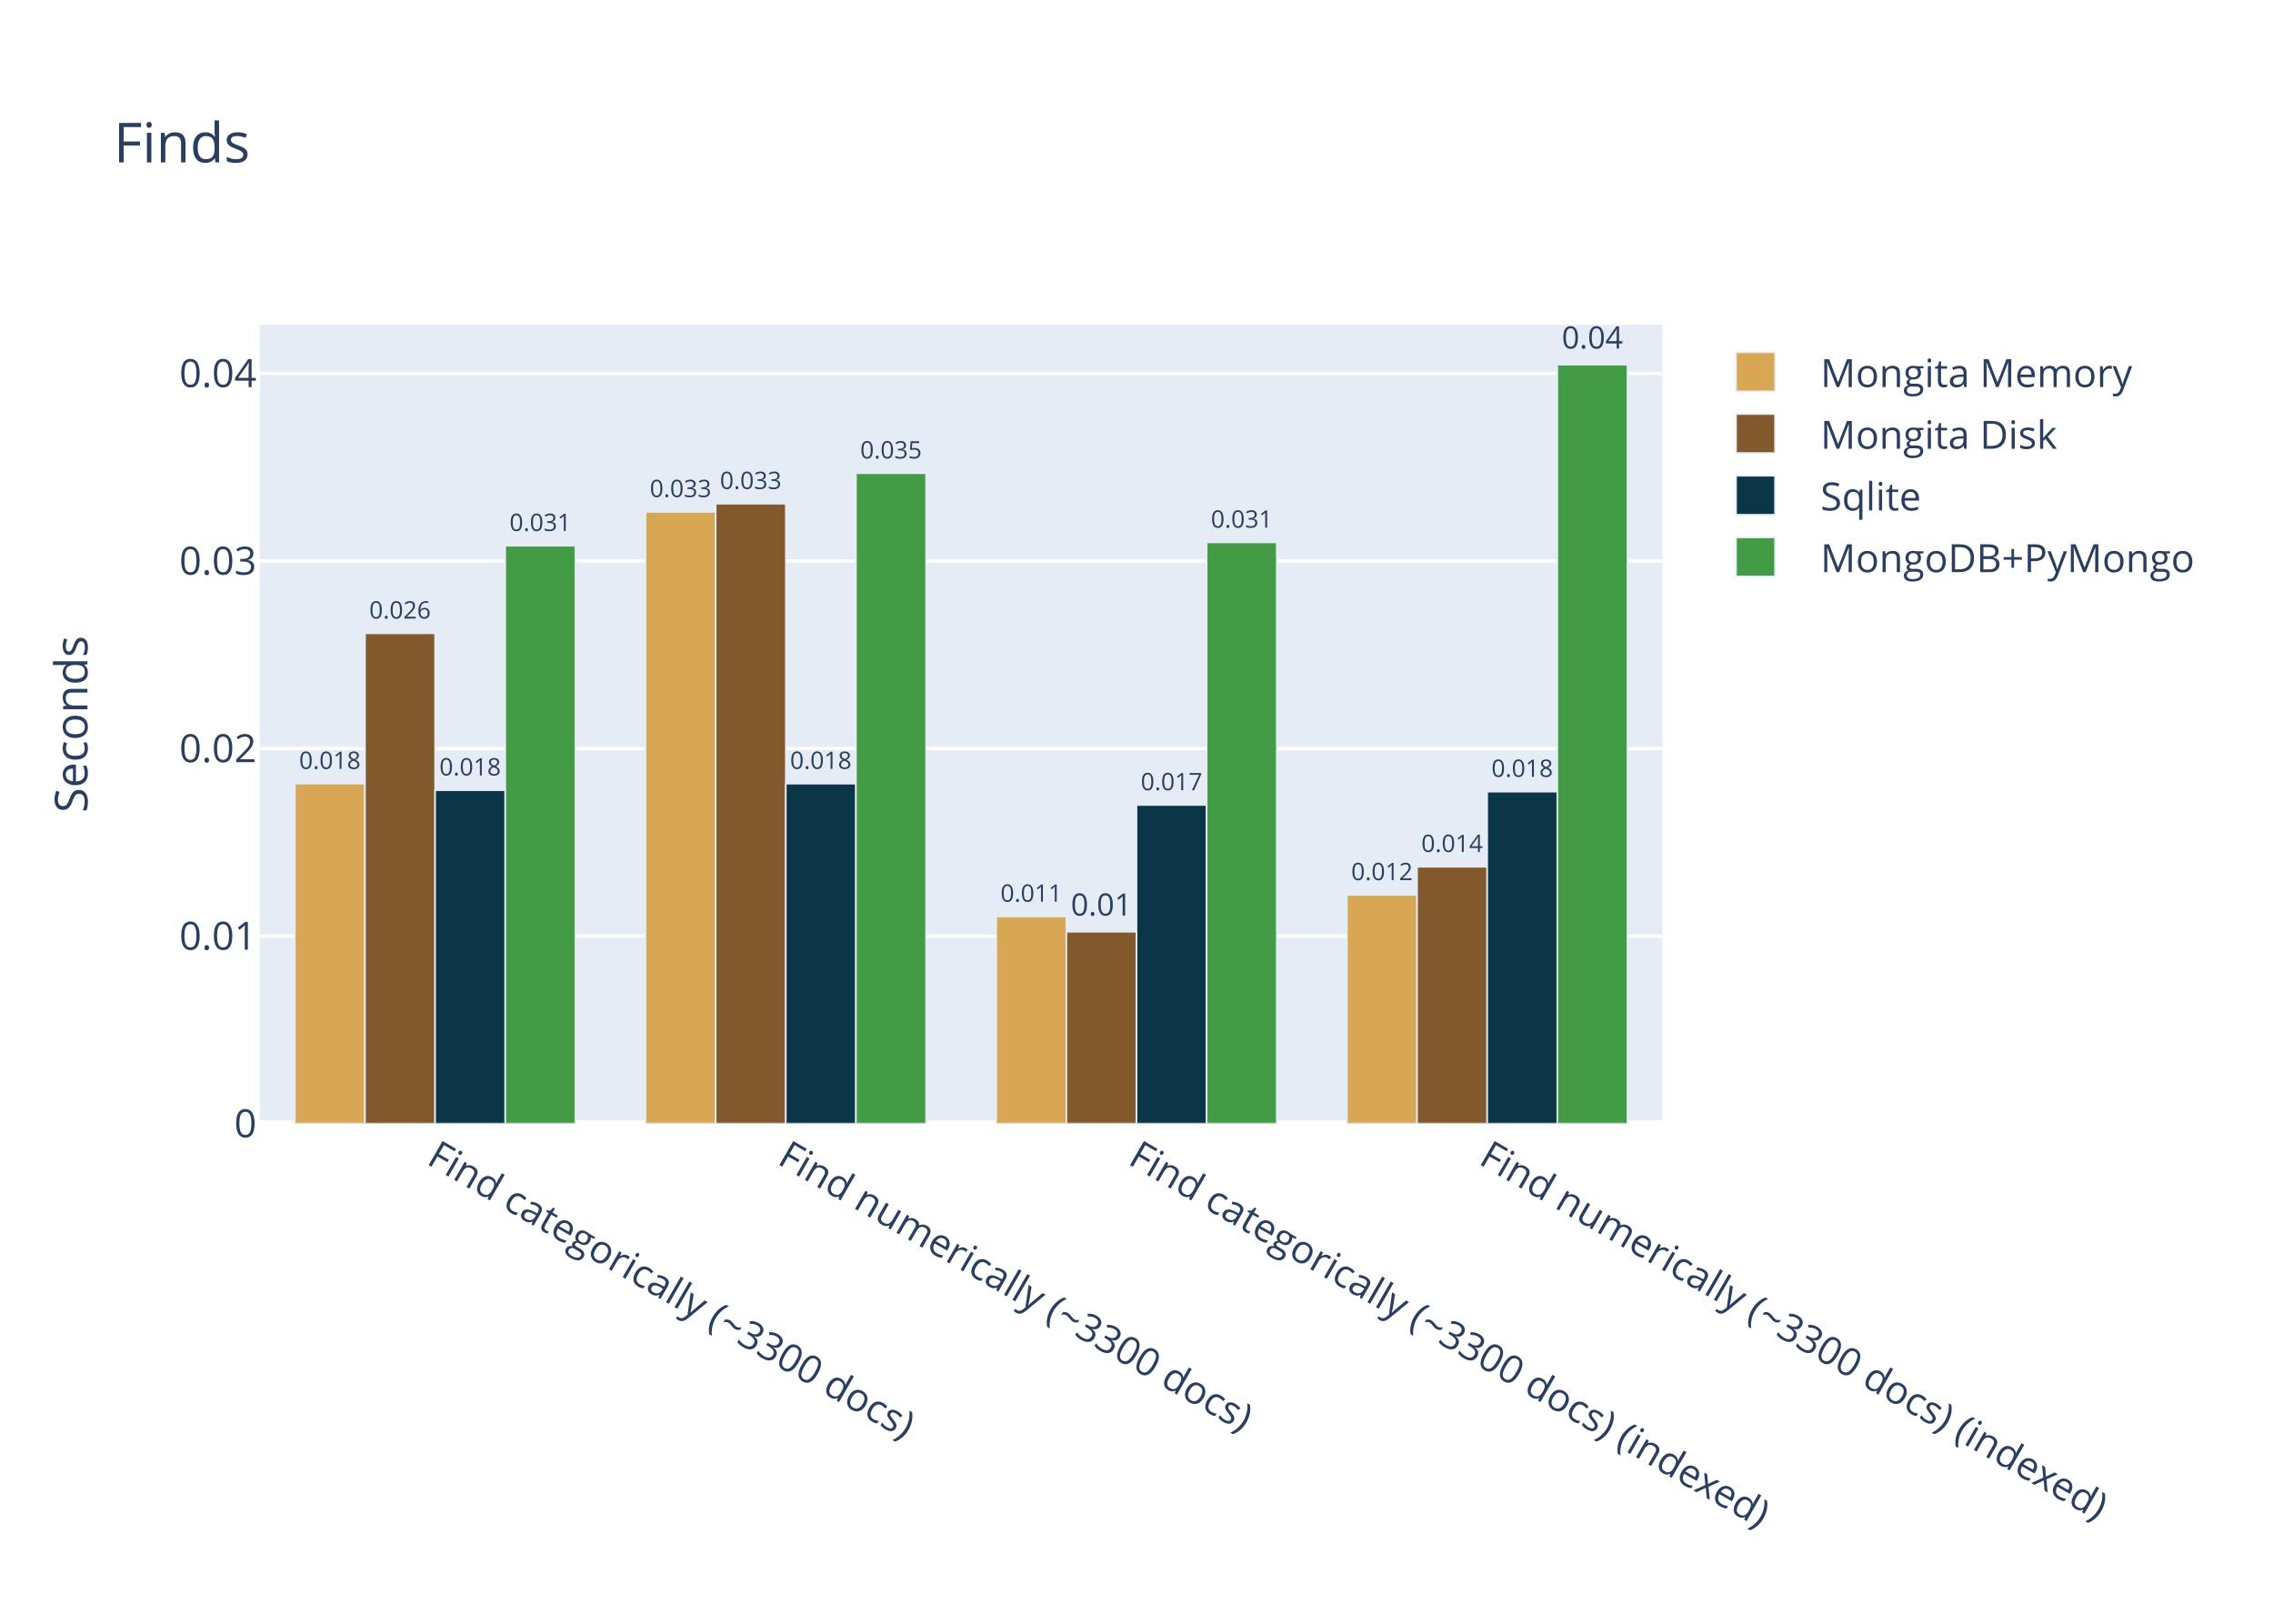
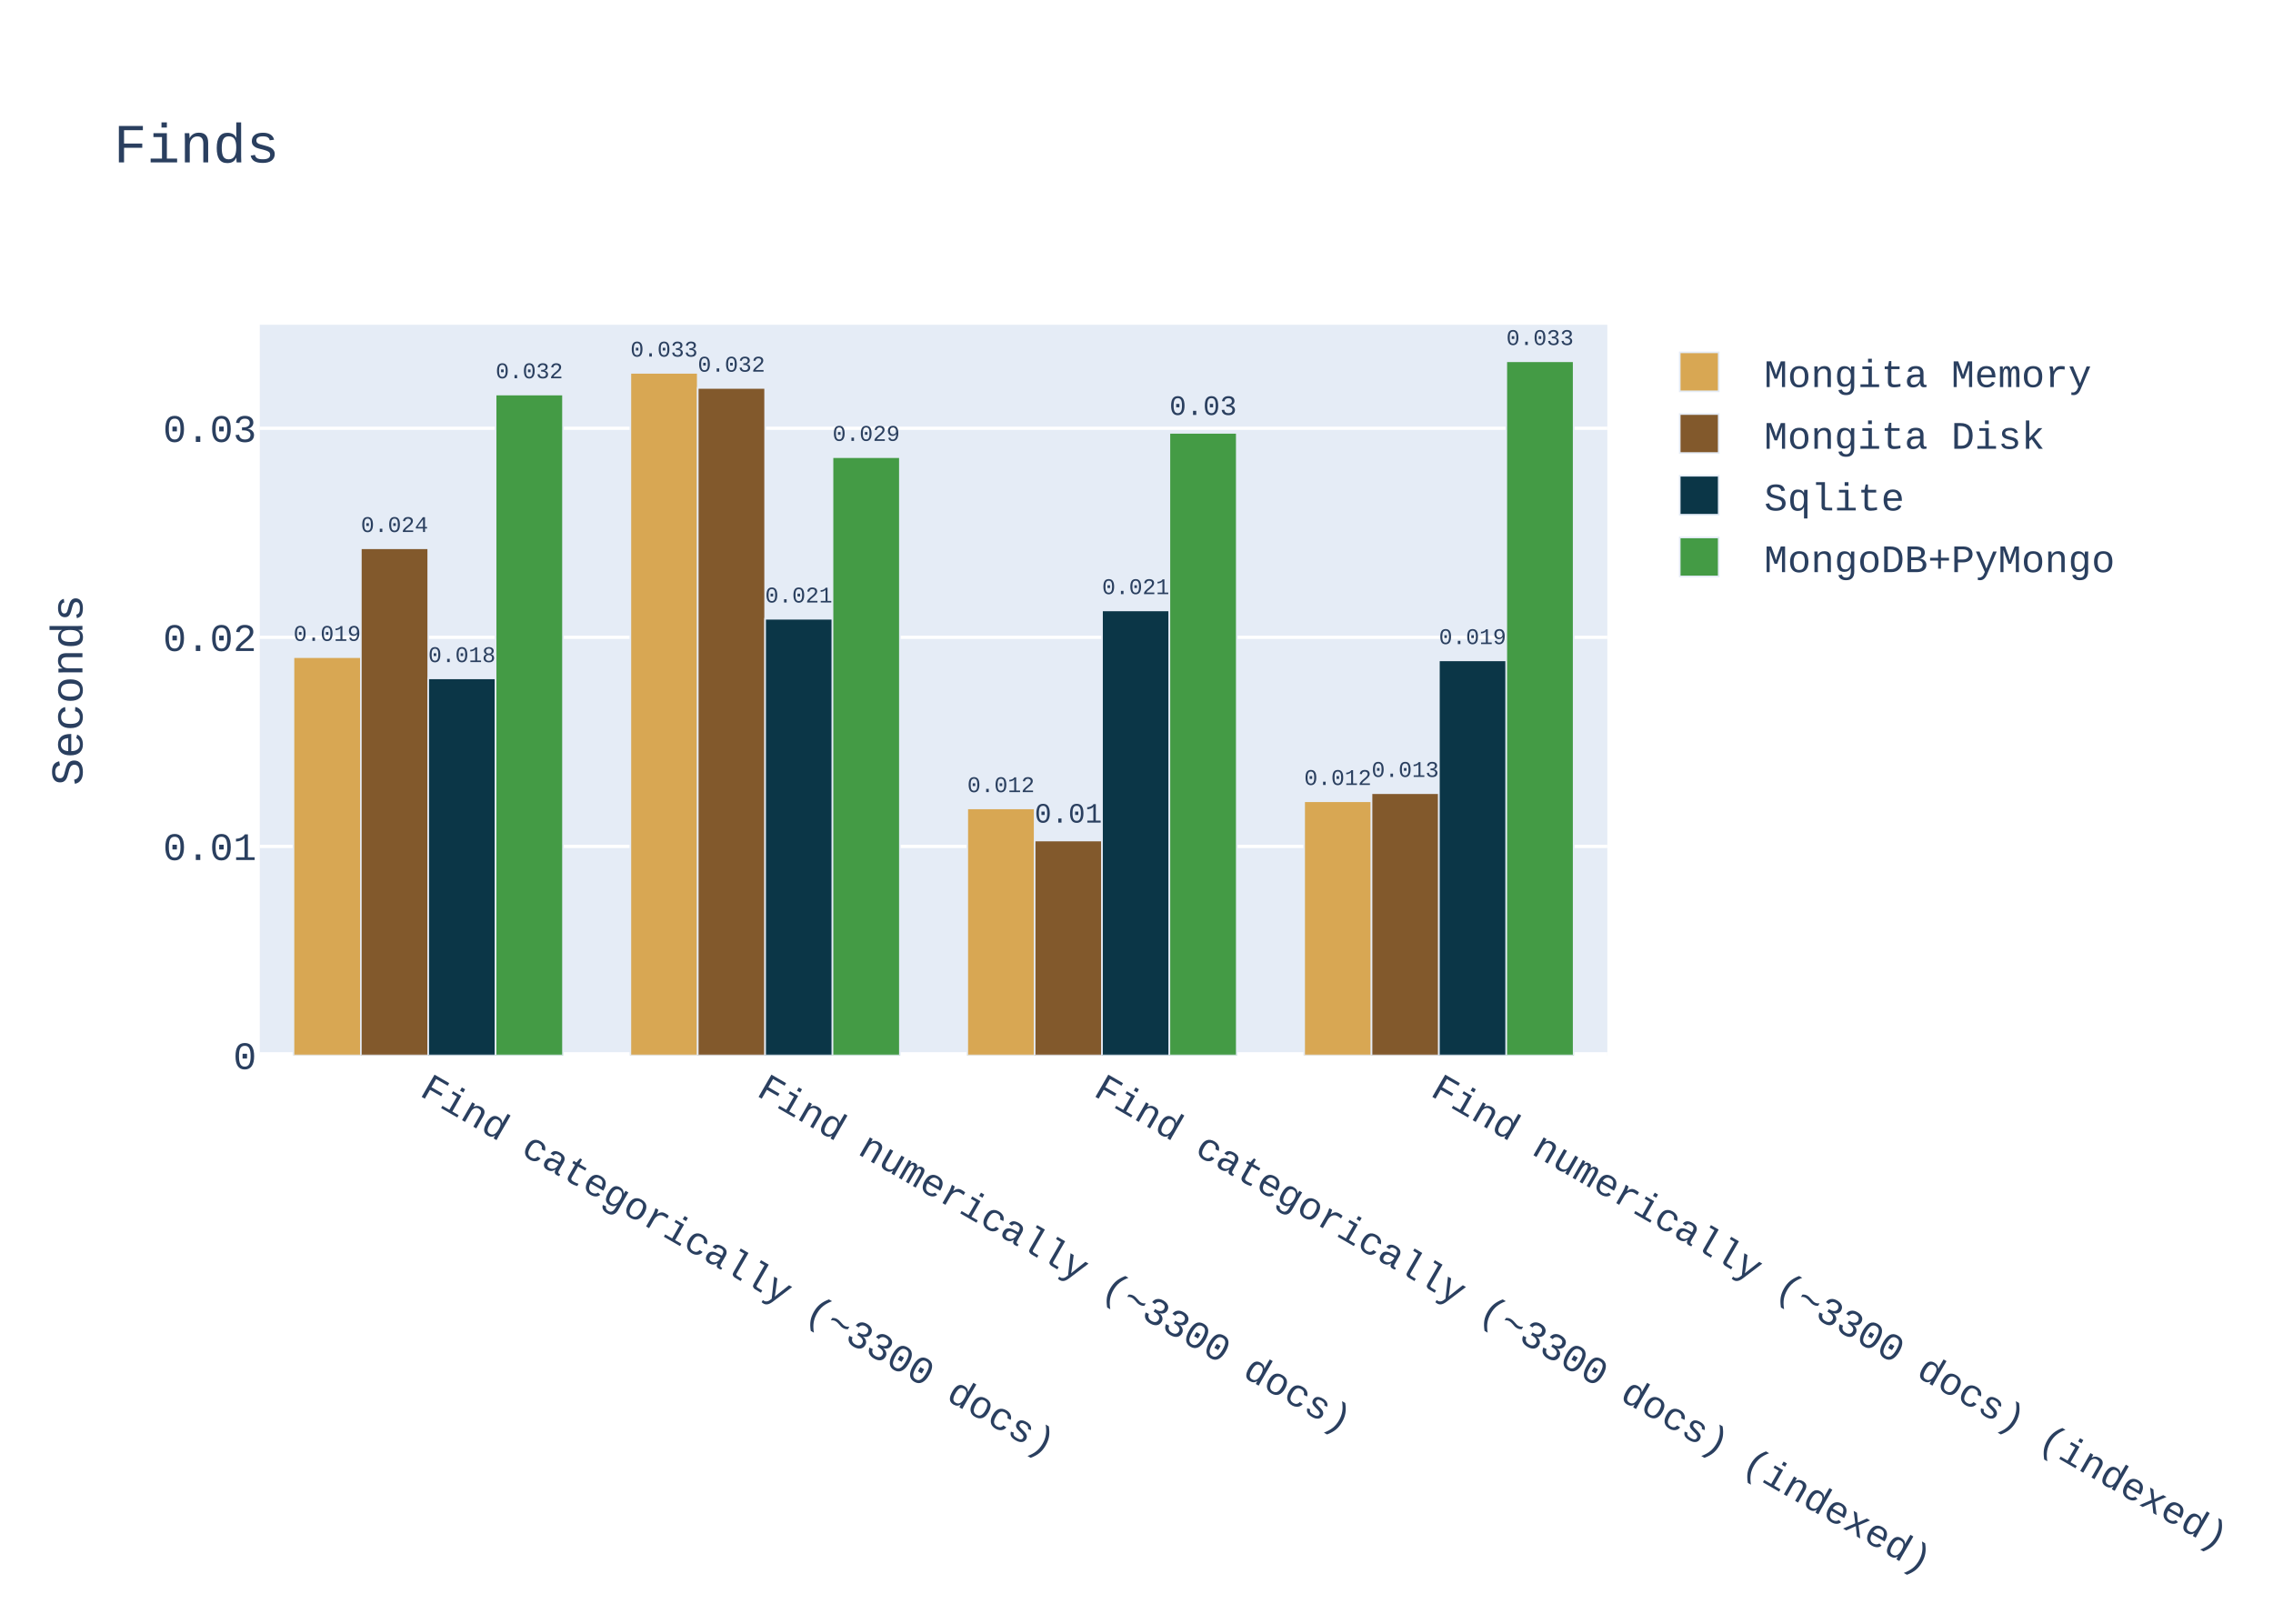
<svg xmlns="http://www.w3.org/2000/svg" class="main-svg" width="700" height="500" style="" viewBox="0 0 700 500">
  <rect x="0" y="0" width="700" height="500" style="fill: rgb(255, 255, 255); fill-opacity: 1;" />
-   <defs id="defs-298a92">
+   <defs id="defs-266103">
    <g class="clips">
-       <clipPath id="clip298a92xyplot" class="plotclip">
-         <rect width="432" height="246" />
-       </clipPath>
-       <clipPath class="axesclip" id="clip298a92x">
-         <rect x="80" y="0" width="432" height="500" />
-       </clipPath>
-       <clipPath class="axesclip" id="clip298a92y">
-         <rect x="0" y="100" width="700" height="246" />
-       </clipPath>
-       <clipPath class="axesclip" id="clip298a92xy">
-         <rect x="80" y="100" width="432" height="246" />
+       <clipPath id="clip266103xyplot" class="plotclip">
+         <rect width="415" height="225" />
+       </clipPath>
+       <clipPath class="axesclip" id="clip266103x">
+         <rect x="80" y="0" width="415" height="500" />
+       </clipPath>
+       <clipPath class="axesclip" id="clip266103y">
+         <rect x="0" y="100" width="700" height="225" />
+       </clipPath>
+       <clipPath class="axesclip" id="clip266103xy">
+         <rect x="80" y="100" width="415" height="225" />
      </clipPath>
    </g>
    <g class="gradients" />
  </defs>
  <g class="bglayer">
-     <rect class="bg" x="80" y="100" width="432" height="246" style="fill: rgb(229, 236, 246); fill-opacity: 1; stroke-width: 0;" />
+     <rect class="bg" x="80" y="100" width="415" height="225" style="fill: rgb(229, 236, 246); fill-opacity: 1; stroke-width: 0;" />
  </g>
  <g class="layer-below">
    <g class="imagelayer" />
    <g class="shapelayer" />
  </g>
  <g class="cartesianlayer">
    <g class="subplot xy">
      <g class="layer-subplot">
        <g class="shapelayer" />
        <g class="imagelayer" />
      </g>
      <g class="gridlayer">
        <g class="x" />
        <g class="y">
-           <path class="ygrid crisp" transform="translate(0,288.25)" d="M80,0h432" style="stroke: rgb(255, 255, 255); stroke-opacity: 1; stroke-width: 1px;" />
-           <path class="ygrid crisp" transform="translate(0,230.5)" d="M80,0h432" style="stroke: rgb(255, 255, 255); stroke-opacity: 1; stroke-width: 1px;" />
-           <path class="ygrid crisp" transform="translate(0,172.75)" d="M80,0h432" style="stroke: rgb(255, 255, 255); stroke-opacity: 1; stroke-width: 1px;" />
-           <path class="ygrid crisp" transform="translate(0,115)" d="M80,0h432" style="stroke: rgb(255, 255, 255); stroke-opacity: 1; stroke-width: 1px;" />
+           <path class="ygrid crisp" transform="translate(0,260.63)" d="M80,0h415" style="stroke: rgb(255, 255, 255); stroke-opacity: 1; stroke-width: 1px;" />
+           <path class="ygrid crisp" transform="translate(0,196.25)" d="M80,0h415" style="stroke: rgb(255, 255, 255); stroke-opacity: 1; stroke-width: 1px;" />
+           <path class="ygrid crisp" transform="translate(0,131.88)" d="M80,0h415" style="stroke: rgb(255, 255, 255); stroke-opacity: 1; stroke-width: 1px;" />
        </g>
      </g>
      <g class="zerolinelayer">
-         <path class="yzl zl crisp" transform="translate(0,346)" d="M80,0h432" style="stroke: rgb(255, 255, 255); stroke-opacity: 1; stroke-width: 2px;" />
+         <path class="yzl zl crisp" transform="translate(0,325)" d="M80,0h415" style="stroke: rgb(255, 255, 255); stroke-opacity: 1; stroke-width: 2px;" />
      </g>
      <path class="xlines-below" />
      <path class="ylines-below" />
      <g class="overlines-below" />
      <g class="xaxislayer-below" />
      <g class="yaxislayer-below" />
      <g class="overaxes-below" />
-       <g class="plot" transform="translate(80,100)" clip-path="url('#clip298a92xyplot')">
+       <g class="plot" transform="translate(80,100)" clip-path="url('#clip266103xyplot')">
        <g class="barlayer mlayer">
          <g class="trace bars" style="opacity: 1;">
            <g class="points">
              <g class="point">
-                 <path d="M10.8,246V141.32H32.4V246Z" style="vector-effect: non-scaling-stroke; opacity: 1; stroke-width: 0.5px; fill: rgb(216, 167, 83); fill-opacity: 1; stroke: rgb(229, 236, 246); stroke-opacity: 1;" />
-                 <text class="bartext bartext-outside" text-anchor="middle" data-notex="1" x="0" y="0" style="font-family: 'Open Sans', verdana, arial, sans-serif; font-size: 12px; fill: rgb(42, 63, 95); fill-opacity: 1; white-space: pre;" transform="translate(21.6,136.773)scale(0.6188004)">0.018</text>
-               </g>
-               <g class="point">
-                 <path d="M118.8,246V57.61H140.4V246Z" style="vector-effect: non-scaling-stroke; opacity: 1; stroke-width: 0.5px; fill: rgb(216, 167, 83); fill-opacity: 1; stroke: rgb(229, 236, 246); stroke-opacity: 1;" />
-                 <text class="bartext bartext-outside" text-anchor="middle" data-notex="1" x="0" y="0" style="font-family: 'Open Sans', verdana, arial, sans-serif; font-size: 12px; fill: rgb(42, 63, 95); fill-opacity: 1; white-space: pre;" transform="translate(129.6,53.063)scale(0.6188004)">0.033</text>
-               </g>
-               <g class="point">
-                 <path d="M226.8,246V182.22H248.4V246Z" style="vector-effect: non-scaling-stroke; opacity: 1; stroke-width: 0.5px; fill: rgb(216, 167, 83); fill-opacity: 1; stroke: rgb(229, 236, 246); stroke-opacity: 1;" />
-                 <text class="bartext bartext-outside" text-anchor="middle" data-notex="1" x="0" y="0" style="font-family: 'Open Sans', verdana, arial, sans-serif; font-size: 12px; fill: rgb(42, 63, 95); fill-opacity: 1; white-space: pre;" transform="translate(237.6,177.673)scale(0.6188004)">0.011</text>
-               </g>
-               <g class="point">
-                 <path d="M334.8,246V175.57H356.4V246Z" style="vector-effect: non-scaling-stroke; opacity: 1; stroke-width: 0.5px; fill: rgb(216, 167, 83); fill-opacity: 1; stroke: rgb(229, 236, 246); stroke-opacity: 1;" />
-                 <text class="bartext bartext-outside" text-anchor="middle" data-notex="1" x="0" y="0" style="font-family: 'Open Sans', verdana, arial, sans-serif; font-size: 12px; fill: rgb(42, 63, 95); fill-opacity: 1; white-space: pre;" transform="translate(345.6,171.023)scale(0.6188004)">0.012</text>
-               </g>
-             </g>
-           </g>
-           <g class="trace bars" style="opacity: 1;">
-             <g class="points">
-               <g class="point">
-                 <path d="M32.4,246V95.02H54V246Z" style="vector-effect: non-scaling-stroke; opacity: 1; stroke-width: 0.5px; fill: rgb(130, 89, 44); fill-opacity: 1; stroke: rgb(229, 236, 246); stroke-opacity: 1;" />
-                 <text class="bartext bartext-outside" text-anchor="middle" data-notex="1" x="0" y="0" style="font-family: 'Open Sans', verdana, arial, sans-serif; font-size: 12px; fill: rgb(42, 63, 95); fill-opacity: 1; white-space: pre;" transform="translate(43.2,90.473)scale(0.6188004)">0.026</text>
-               </g>
-               <g class="point">
-                 <path d="M140.4,246V55.12H162V246Z" style="vector-effect: non-scaling-stroke; opacity: 1; stroke-width: 0.5px; fill: rgb(130, 89, 44); fill-opacity: 1; stroke: rgb(229, 236, 246); stroke-opacity: 1;" />
-                 <text class="bartext bartext-outside" text-anchor="middle" data-notex="1" x="0" y="0" style="font-family: 'Open Sans', verdana, arial, sans-serif; font-size: 12px; fill: rgb(42, 63, 95); fill-opacity: 1; white-space: pre;" transform="translate(151.2,50.573)scale(0.6188004)">0.033</text>
-               </g>
-               <g class="point">
-                 <path d="M248.4,246V186.91H270V246Z" style="vector-effect: non-scaling-stroke; opacity: 1; stroke-width: 0.5px; fill: rgb(130, 89, 44); fill-opacity: 1; stroke: rgb(229, 236, 246); stroke-opacity: 1;" />
-                 <text class="bartext bartext-outside" text-anchor="middle" data-notex="1" x="0" y="0" style="font-family: 'Open Sans', verdana, arial, sans-serif; font-size: 12px; fill: rgb(42, 63, 95); fill-opacity: 1; white-space: pre;" transform="translate(259.2,181.9306)scale(0.7917526)">0.01</text>
-               </g>
-               <g class="point">
-                 <path d="M356.4,246V166.9H378V246Z" style="vector-effect: non-scaling-stroke; opacity: 1; stroke-width: 0.5px; fill: rgb(130, 89, 44); fill-opacity: 1; stroke: rgb(229, 236, 246); stroke-opacity: 1;" />
-                 <text class="bartext bartext-outside" text-anchor="middle" data-notex="1" x="0" y="0" style="font-family: 'Open Sans', verdana, arial, sans-serif; font-size: 12px; fill: rgb(42, 63, 95); fill-opacity: 1; white-space: pre;" transform="translate(367.2,162.353)scale(0.6188004)">0.014</text>
-               </g>
-             </g>
-           </g>
-           <g class="trace bars" style="opacity: 1;">
-             <g class="points">
-               <g class="point">
-                 <path d="M54,246V143.33H75.6V246Z" style="vector-effect: non-scaling-stroke; opacity: 1; stroke-width: 0.5px; fill: rgb(11, 54, 71); fill-opacity: 1; stroke: rgb(229, 236, 246); stroke-opacity: 1;" />
-                 <text class="bartext bartext-outside" text-anchor="middle" data-notex="1" x="0" y="0" style="font-family: 'Open Sans', verdana, arial, sans-serif; font-size: 12px; fill: rgb(42, 63, 95); fill-opacity: 1; white-space: pre;" transform="translate(64.8,138.783)scale(0.6188004)">0.018</text>
-               </g>
-               <g class="point">
-                 <path d="M162,246V141.31H183.6V246Z" style="vector-effect: non-scaling-stroke; opacity: 1; stroke-width: 0.5px; fill: rgb(11, 54, 71); fill-opacity: 1; stroke: rgb(229, 236, 246); stroke-opacity: 1;" />
-                 <text class="bartext bartext-outside" text-anchor="middle" data-notex="1" x="0" y="0" style="font-family: 'Open Sans', verdana, arial, sans-serif; font-size: 12px; fill: rgb(42, 63, 95); fill-opacity: 1; white-space: pre;" transform="translate(172.8,136.763)scale(0.6188004)">0.018</text>
-               </g>
-               <g class="point">
-                 <path d="M270,246V147.88H291.6V246Z" style="vector-effect: non-scaling-stroke; opacity: 1; stroke-width: 0.5px; fill: rgb(11, 54, 71); fill-opacity: 1; stroke: rgb(229, 236, 246); stroke-opacity: 1;" />
-                 <text class="bartext bartext-outside" text-anchor="middle" data-notex="1" x="0" y="0" style="font-family: 'Open Sans', verdana, arial, sans-serif; font-size: 12px; fill: rgb(42, 63, 95); fill-opacity: 1; white-space: pre;" transform="translate(280.8,143.333)scale(0.6188004)">0.017</text>
-               </g>
-               <g class="point">
-                 <path d="M378,246V143.77H399.6V246Z" style="vector-effect: non-scaling-stroke; opacity: 1; stroke-width: 0.5px; fill: rgb(11, 54, 71); fill-opacity: 1; stroke: rgb(229, 236, 246); stroke-opacity: 1;" />
-                 <text class="bartext bartext-outside" text-anchor="middle" data-notex="1" x="0" y="0" style="font-family: 'Open Sans', verdana, arial, sans-serif; font-size: 12px; fill: rgb(42, 63, 95); fill-opacity: 1; white-space: pre;" transform="translate(388.8,139.223)scale(0.6188004)">0.018</text>
-               </g>
-             </g>
-           </g>
-           <g class="trace bars" style="opacity: 1;">
-             <g class="points">
-               <g class="point">
-                 <path d="M75.6,246V68.05H97.2V246Z" style="vector-effect: non-scaling-stroke; opacity: 1; stroke-width: 0.5px; fill: rgb(68, 155, 69); fill-opacity: 1; stroke: rgb(229, 236, 246); stroke-opacity: 1;" />
-                 <text class="bartext bartext-outside" text-anchor="middle" data-notex="1" x="0" y="0" style="font-family: 'Open Sans', verdana, arial, sans-serif; font-size: 12px; fill: rgb(42, 63, 95); fill-opacity: 1; white-space: pre;" transform="translate(86.4,63.503)scale(0.6188004)">0.031</text>
-               </g>
-               <g class="point">
-                 <path d="M183.6,246V45.72H205.2V246Z" style="vector-effect: non-scaling-stroke; opacity: 1; stroke-width: 0.5px; fill: rgb(68, 155, 69); fill-opacity: 1; stroke: rgb(229, 236, 246); stroke-opacity: 1;" />
-                 <text class="bartext bartext-outside" text-anchor="middle" data-notex="1" x="0" y="0" style="font-family: 'Open Sans', verdana, arial, sans-serif; font-size: 12px; fill: rgb(42, 63, 95); fill-opacity: 1; white-space: pre;" transform="translate(194.4,41.173)scale(0.6188004)">0.035</text>
-               </g>
-               <g class="point">
-                 <path d="M291.6,246V67.03H313.2V246Z" style="vector-effect: non-scaling-stroke; opacity: 1; stroke-width: 0.5px; fill: rgb(68, 155, 69); fill-opacity: 1; stroke: rgb(229, 236, 246); stroke-opacity: 1;" />
-                 <text class="bartext bartext-outside" text-anchor="middle" data-notex="1" x="0" y="0" style="font-family: 'Open Sans', verdana, arial, sans-serif; font-size: 12px; fill: rgb(42, 63, 95); fill-opacity: 1; white-space: pre;" transform="translate(302.4,62.483)scale(0.6188004)">0.031</text>
-               </g>
-               <g class="point">
-                 <path d="M399.6,246V12.3H421.2V246Z" style="vector-effect: non-scaling-stroke; opacity: 1; stroke-width: 0.5px; fill: rgb(68, 155, 69); fill-opacity: 1; stroke: rgb(229, 236, 246); stroke-opacity: 1;" />
-                 <text class="bartext bartext-outside" text-anchor="middle" data-notex="1" x="0" y="0" style="font-family: 'Open Sans', verdana, arial, sans-serif; font-size: 12px; fill: rgb(42, 63, 95); fill-opacity: 1; white-space: pre;" transform="translate(410.4,7.320619)scale(0.7917526)">0.04</text>
+                 <path d="M10.38,225V102.36H31.13V225Z" style="vector-effect: non-scaling-stroke; opacity: 1; stroke-width: 0.5px; fill: rgb(216, 167, 83); fill-opacity: 1; stroke: rgb(229, 236, 246); stroke-opacity: 1;" />
+                 <text class="bartext bartext-outside" text-anchor="middle" data-notex="1" x="0" y="0" style="font-family: 'Courier New'; font-size: 12px; fill: rgb(42, 63, 95); fill-opacity: 1; white-space: pre;" transform="translate(20.755,97.34439)scale(0.575889)">0.019</text>
+               </g>
+               <g class="point">
+                 <path d="M114.13,225V14.82H134.88V225Z" style="vector-effect: non-scaling-stroke; opacity: 1; stroke-width: 0.5px; fill: rgb(216, 167, 83); fill-opacity: 1; stroke: rgb(229, 236, 246); stroke-opacity: 1;" />
+                 <text class="bartext bartext-outside" text-anchor="middle" data-notex="1" x="0" y="0" style="font-family: 'Courier New'; font-size: 12px; fill: rgb(42, 63, 95); fill-opacity: 1; white-space: pre;" transform="translate(124.505,9.804389)scale(0.575889)">0.033</text>
+               </g>
+               <g class="point">
+                 <path d="M217.88,225V148.94H238.63V225Z" style="vector-effect: non-scaling-stroke; opacity: 1; stroke-width: 0.5px; fill: rgb(216, 167, 83); fill-opacity: 1; stroke: rgb(229, 236, 246); stroke-opacity: 1;" />
+                 <text class="bartext bartext-outside" text-anchor="middle" data-notex="1" x="0" y="0" style="font-family: 'Courier New'; font-size: 12px; fill: rgb(42, 63, 95); fill-opacity: 1; white-space: pre;" transform="translate(228.255,143.9244)scale(0.575889)">0.012</text>
+               </g>
+               <g class="point">
+                 <path d="M321.63,225V146.73H342.38V225Z" style="vector-effect: non-scaling-stroke; opacity: 1; stroke-width: 0.5px; fill: rgb(216, 167, 83); fill-opacity: 1; stroke: rgb(229, 236, 246); stroke-opacity: 1;" />
+                 <text class="bartext bartext-outside" text-anchor="middle" data-notex="1" x="0" y="0" style="font-family: 'Courier New'; font-size: 12px; fill: rgb(42, 63, 95); fill-opacity: 1; white-space: pre;" transform="translate(332.005,141.7144)scale(0.575889)">0.012</text>
+               </g>
+             </g>
+           </g>
+           <g class="trace bars" style="opacity: 1;">
+             <g class="points">
+               <g class="point">
+                 <path d="M31.13,225V68.84H51.88V225Z" style="vector-effect: non-scaling-stroke; opacity: 1; stroke-width: 0.5px; fill: rgb(130, 89, 44); fill-opacity: 1; stroke: rgb(229, 236, 246); stroke-opacity: 1;" />
+                 <text class="bartext bartext-outside" text-anchor="middle" data-notex="1" x="0" y="0" style="font-family: 'Courier New'; font-size: 12px; fill: rgb(42, 63, 95); fill-opacity: 1; white-space: pre;" transform="translate(41.505,63.82439)scale(0.575889)">0.024</text>
+               </g>
+               <g class="point">
+                 <path d="M134.88,225V19.46H155.63V225Z" style="vector-effect: non-scaling-stroke; opacity: 1; stroke-width: 0.5px; fill: rgb(130, 89, 44); fill-opacity: 1; stroke: rgb(229, 236, 246); stroke-opacity: 1;" />
+                 <text class="bartext bartext-outside" text-anchor="middle" data-notex="1" x="0" y="0" style="font-family: 'Courier New'; font-size: 12px; fill: rgb(42, 63, 95); fill-opacity: 1; white-space: pre;" transform="translate(145.255,14.44439)scale(0.575889)">0.032</text>
+               </g>
+               <g class="point">
+                 <path d="M238.63,225V158.82H259.38V225Z" style="vector-effect: non-scaling-stroke; opacity: 1; stroke-width: 0.5px; fill: rgb(130, 89, 44); fill-opacity: 1; stroke: rgb(229, 236, 246); stroke-opacity: 1;" />
+                 <text class="bartext bartext-outside" text-anchor="middle" data-notex="1" x="0" y="0" style="font-family: 'Courier New'; font-size: 12px; fill: rgb(42, 63, 95); fill-opacity: 1; white-space: pre;" transform="translate(249.005,153.2994)scale(0.7201735)">0.01</text>
+               </g>
+               <g class="point">
+                 <path d="M342.38,225V144.24H363.13V225Z" style="vector-effect: non-scaling-stroke; opacity: 1; stroke-width: 0.5px; fill: rgb(130, 89, 44); fill-opacity: 1; stroke: rgb(229, 236, 246); stroke-opacity: 1;" />
+                 <text class="bartext bartext-outside" text-anchor="middle" data-notex="1" x="0" y="0" style="font-family: 'Courier New'; font-size: 12px; fill: rgb(42, 63, 95); fill-opacity: 1; white-space: pre;" transform="translate(352.755,139.2244)scale(0.575889)">0.013</text>
+               </g>
+             </g>
+           </g>
+           <g class="trace bars" style="opacity: 1;">
+             <g class="points">
+               <g class="point">
+                 <path d="M51.88,225V108.9H72.63V225Z" style="vector-effect: non-scaling-stroke; opacity: 1; stroke-width: 0.5px; fill: rgb(11, 54, 71); fill-opacity: 1; stroke: rgb(229, 236, 246); stroke-opacity: 1;" />
+                 <text class="bartext bartext-outside" text-anchor="middle" data-notex="1" x="0" y="0" style="font-family: 'Courier New'; font-size: 12px; fill: rgb(42, 63, 95); fill-opacity: 1; white-space: pre;" transform="translate(62.255,103.8844)scale(0.575889)">0.018</text>
+               </g>
+               <g class="point">
+                 <path d="M155.63,225V90.54H176.38V225Z" style="vector-effect: non-scaling-stroke; opacity: 1; stroke-width: 0.5px; fill: rgb(11, 54, 71); fill-opacity: 1; stroke: rgb(229, 236, 246); stroke-opacity: 1;" />
+                 <text class="bartext bartext-outside" text-anchor="middle" data-notex="1" x="0" y="0" style="font-family: 'Courier New'; font-size: 12px; fill: rgb(42, 63, 95); fill-opacity: 1; white-space: pre;" transform="translate(166.005,85.52439)scale(0.575889)">0.021</text>
+               </g>
+               <g class="point">
+                 <path d="M259.38,225V87.96H280.13V225Z" style="vector-effect: non-scaling-stroke; opacity: 1; stroke-width: 0.5px; fill: rgb(11, 54, 71); fill-opacity: 1; stroke: rgb(229, 236, 246); stroke-opacity: 1;" />
+                 <text class="bartext bartext-outside" text-anchor="middle" data-notex="1" x="0" y="0" style="font-family: 'Courier New'; font-size: 12px; fill: rgb(42, 63, 95); fill-opacity: 1; white-space: pre;" transform="translate(269.755,82.94439)scale(0.575889)">0.021</text>
+               </g>
+               <g class="point">
+                 <path d="M363.13,225V103.35H383.88V225Z" style="vector-effect: non-scaling-stroke; opacity: 1; stroke-width: 0.5px; fill: rgb(11, 54, 71); fill-opacity: 1; stroke: rgb(229, 236, 246); stroke-opacity: 1;" />
+                 <text class="bartext bartext-outside" text-anchor="middle" data-notex="1" x="0" y="0" style="font-family: 'Courier New'; font-size: 12px; fill: rgb(42, 63, 95); fill-opacity: 1; white-space: pre;" transform="translate(373.505,98.33439)scale(0.575889)">0.019</text>
+               </g>
+             </g>
+           </g>
+           <g class="trace bars" style="opacity: 1;">
+             <g class="points">
+               <g class="point">
+                 <path d="M72.63,225V21.5H93.38V225Z" style="vector-effect: non-scaling-stroke; opacity: 1; stroke-width: 0.5px; fill: rgb(68, 155, 69); fill-opacity: 1; stroke: rgb(229, 236, 246); stroke-opacity: 1;" />
+                 <text class="bartext bartext-outside" text-anchor="middle" data-notex="1" x="0" y="0" style="font-family: 'Courier New'; font-size: 12px; fill: rgb(42, 63, 95); fill-opacity: 1; white-space: pre;" transform="translate(83.005,16.48439)scale(0.575889)">0.032</text>
+               </g>
+               <g class="point">
+                 <path d="M176.38,225V40.77H197.13V225Z" style="vector-effect: non-scaling-stroke; opacity: 1; stroke-width: 0.5px; fill: rgb(68, 155, 69); fill-opacity: 1; stroke: rgb(229, 236, 246); stroke-opacity: 1;" />
+                 <text class="bartext bartext-outside" text-anchor="middle" data-notex="1" x="0" y="0" style="font-family: 'Courier New'; font-size: 12px; fill: rgb(42, 63, 95); fill-opacity: 1; white-space: pre;" transform="translate(186.755,35.75439)scale(0.575889)">0.029</text>
+               </g>
+               <g class="point">
+                 <path d="M280.13,225V33.29H300.88V225Z" style="vector-effect: non-scaling-stroke; opacity: 1; stroke-width: 0.5px; fill: rgb(68, 155, 69); fill-opacity: 1; stroke: rgb(229, 236, 246); stroke-opacity: 1;" />
+                 <text class="bartext bartext-outside" text-anchor="middle" data-notex="1" x="0" y="0" style="font-family: 'Courier New'; font-size: 12px; fill: rgb(42, 63, 95); fill-opacity: 1; white-space: pre;" transform="translate(290.505,27.76939)scale(0.7201735)">0.03</text>
+               </g>
+               <g class="point">
+                 <path d="M383.88,225V11.25H404.63V225Z" style="vector-effect: non-scaling-stroke; opacity: 1; stroke-width: 0.5px; fill: rgb(68, 155, 69); fill-opacity: 1; stroke: rgb(229, 236, 246); stroke-opacity: 1;" />
+                 <text class="bartext bartext-outside" text-anchor="middle" data-notex="1" x="0" y="0" style="font-family: 'Courier New'; font-size: 12px; fill: rgb(42, 63, 95); fill-opacity: 1; white-space: pre;" transform="translate(394.255,6.234389)scale(0.575889)">0.033</text>
              </g>
            </g>
          </g>
        </g>
      </g>
      <g class="overplot" />
      <path class="xlines-above crisp" d="M0,0" style="fill: none;" />
      <path class="ylines-above crisp" d="M0,0" style="fill: none;" />
      <g class="overlines-above" />
      <g class="xaxislayer-above">
        <g class="xtick">
-           <text text-anchor="start" x="0" y="359" transform="translate(134,0) rotate(30,0,353)" style="font-family: 'Open Sans', verdana, arial, sans-serif; font-size: 12px; fill: rgb(42, 63, 95); fill-opacity: 1; white-space: pre;">Find categorically (~3300 docs)</text>
-         </g>
-         <g class="xtick">
-           <text text-anchor="start" x="0" y="359" transform="translate(242,0) rotate(30,0,353)" style="font-family: 'Open Sans', verdana, arial, sans-serif; font-size: 12px; fill: rgb(42, 63, 95); fill-opacity: 1; white-space: pre;">Find numerically (~3300 docs)</text>
-         </g>
-         <g class="xtick">
-           <text text-anchor="start" x="0" y="359" transform="translate(350,0) rotate(30,0,353)" style="font-family: 'Open Sans', verdana, arial, sans-serif; font-size: 12px; fill: rgb(42, 63, 95); fill-opacity: 1; white-space: pre;">Find categorically (~3300 docs) (indexed)</text>
-         </g>
-         <g class="xtick">
-           <text text-anchor="start" x="0" y="359" transform="translate(458,0) rotate(30,0,353)" style="font-family: 'Open Sans', verdana, arial, sans-serif; font-size: 12px; fill: rgb(42, 63, 95); fill-opacity: 1; white-space: pre;">Find numerically (~3300 docs) (indexed)</text>
+           <text text-anchor="start" x="0" y="338" transform="translate(131.88,0) rotate(30,0,332)" style="font-family: 'Courier New'; font-size: 12px; fill: rgb(42, 63, 95); fill-opacity: 1; white-space: pre;">Find categorically (~3300 docs)</text>
+         </g>
+         <g class="xtick">
+           <text text-anchor="start" x="0" y="338" transform="translate(235.63,0) rotate(30,0,332)" style="font-family: 'Courier New'; font-size: 12px; fill: rgb(42, 63, 95); fill-opacity: 1; white-space: pre;">Find numerically (~3300 docs)</text>
+         </g>
+         <g class="xtick">
+           <text text-anchor="start" x="0" y="338" transform="translate(339.38,0) rotate(30,0,332)" style="font-family: 'Courier New'; font-size: 12px; fill: rgb(42, 63, 95); fill-opacity: 1; white-space: pre;">Find categorically (~3300 docs) (indexed)</text>
+         </g>
+         <g class="xtick">
+           <text text-anchor="start" x="0" y="338" transform="translate(443.13,0) rotate(30,0,332)" style="font-family: 'Courier New'; font-size: 12px; fill: rgb(42, 63, 95); fill-opacity: 1; white-space: pre;">Find numerically (~3300 docs) (indexed)</text>
        </g>
      </g>
      <g class="yaxislayer-above">
        <g class="ytick">
-           <text text-anchor="end" x="79" y="4.2" transform="translate(0,346)" style="font-family: 'Open Sans', verdana, arial, sans-serif; font-size: 12px; fill: rgb(42, 63, 95); fill-opacity: 1; white-space: pre;">0</text>
-         </g>
-         <g class="ytick">
-           <text text-anchor="end" x="79" y="4.2" transform="translate(0,288.25)" style="font-family: 'Open Sans', verdana, arial, sans-serif; font-size: 12px; fill: rgb(42, 63, 95); fill-opacity: 1; white-space: pre;">0.01</text>
-         </g>
-         <g class="ytick">
-           <text text-anchor="end" x="79" y="4.2" transform="translate(0,230.5)" style="font-family: 'Open Sans', verdana, arial, sans-serif; font-size: 12px; fill: rgb(42, 63, 95); fill-opacity: 1; white-space: pre;">0.02</text>
-         </g>
-         <g class="ytick">
-           <text text-anchor="end" x="79" y="4.2" transform="translate(0,172.75)" style="font-family: 'Open Sans', verdana, arial, sans-serif; font-size: 12px; fill: rgb(42, 63, 95); fill-opacity: 1; white-space: pre;">0.03</text>
-         </g>
-         <g class="ytick">
-           <text text-anchor="end" x="79" y="4.2" transform="translate(0,115)" style="font-family: 'Open Sans', verdana, arial, sans-serif; font-size: 12px; fill: rgb(42, 63, 95); fill-opacity: 1; white-space: pre;">0.04</text>
+           <text text-anchor="end" x="79" y="4.2" transform="translate(0,325)" style="font-family: 'Courier New'; font-size: 12px; fill: rgb(42, 63, 95); fill-opacity: 1; white-space: pre;">0</text>
+         </g>
+         <g class="ytick">
+           <text text-anchor="end" x="79" y="4.2" transform="translate(0,260.63)" style="font-family: 'Courier New'; font-size: 12px; fill: rgb(42, 63, 95); fill-opacity: 1; white-space: pre;">0.01</text>
+         </g>
+         <g class="ytick">
+           <text text-anchor="end" x="79" y="4.2" transform="translate(0,196.25)" style="font-family: 'Courier New'; font-size: 12px; fill: rgb(42, 63, 95); fill-opacity: 1; white-space: pre;">0.02</text>
+         </g>
+         <g class="ytick">
+           <text text-anchor="end" x="79" y="4.2" transform="translate(0,131.88)" style="font-family: 'Courier New'; font-size: 12px; fill: rgb(42, 63, 95); fill-opacity: 1; white-space: pre;">0.03</text>
        </g>
      </g>
      <g class="overaxes-above" />
    </g>
  </g>
  <g class="polarlayer" />
  <g class="ternarylayer" />
  <g class="geolayer" />
  <g class="funnelarealayer" />
  <g class="pielayer" />
  <g class="treemaplayer" />
  <g class="sunburstlayer" />
  <g class="glimages" />
-   <defs id="topdefs-298a92">
+   <defs id="topdefs-266103">
    <g class="clips" />
-     <clipPath id="legend298a92">
-       <rect width="167" height="86" x="0" y="0" />
+     <clipPath id="legend266103">
+       <rect width="154" height="86" x="0" y="0" />
    </clipPath>
  </defs>
  <g class="layer-above">
    <g class="imagelayer" />
    <g class="shapelayer" />
  </g>
  <g class="infolayer">
-     <g class="legend" pointer-events="all" transform="translate(520.64,100)">
-       <rect class="bg" shape-rendering="crispEdges" width="167" height="86" x="0" y="0" style="stroke: rgb(68, 68, 68); stroke-opacity: 1; fill: rgb(255, 255, 255); fill-opacity: 1; stroke-width: 0px;" />
-       <g class="scrollbox" transform="" clip-path="url('#legend298a92')">
+     <g class="legend" pointer-events="all" transform="translate(503.3,100)">
+       <rect class="bg" shape-rendering="crispEdges" width="154" height="86" x="0" y="0" style="stroke: rgb(68, 68, 68); stroke-opacity: 1; fill: rgb(255, 255, 255); fill-opacity: 1; stroke-width: 0px;" />
+       <g class="scrollbox" transform="" clip-path="url('#legend266103')">
        <g class="groups">
          <g class="traces" transform="translate(0,14.5)" style="opacity: 1;">
-             <text class="legendtext" text-anchor="start" x="40" y="4.68" style="font-family: 'Open Sans', verdana, arial, sans-serif; font-size: 12px; fill: rgb(42, 63, 95); fill-opacity: 1; white-space: pre;">Mongita Memory</text>
+             <text class="legendtext" text-anchor="start" x="40" y="4.68" style="font-family: 'Courier New'; font-size: 12px; fill: rgb(42, 63, 95); fill-opacity: 1; white-space: pre;">Mongita Memory</text>
            <g class="layers" style="opacity: 1;">
              <g class="legendfill" />
              <g class="legendlines" />
              <g class="legendsymbols">
                <g class="legendpoints">
                  <path class="legendundefined" d="M6,6H-6V-6H6Z" transform="translate(20,0)" style="stroke-width: 0.5px; fill: rgb(216, 167, 83); fill-opacity: 1; stroke: rgb(229, 236, 246); stroke-opacity: 1;" />
                </g>
              </g>
            </g>
-             <rect class="legendtoggle" x="0" y="-9.5" width="161.141" height="19" style="fill: rgb(0, 0, 0); fill-opacity: 0;" />
+             <rect class="legendtoggle" x="0" y="-9.5" width="148.031" height="19" style="fill: rgb(0, 0, 0); fill-opacity: 0;" />
          </g>
          <g class="traces" transform="translate(0,33.5)" style="opacity: 1;">
-             <text class="legendtext" text-anchor="start" x="40" y="4.68" style="font-family: 'Open Sans', verdana, arial, sans-serif; font-size: 12px; fill: rgb(42, 63, 95); fill-opacity: 1; white-space: pre;">Mongita Disk</text>
+             <text class="legendtext" text-anchor="start" x="40" y="4.68" style="font-family: 'Courier New'; font-size: 12px; fill: rgb(42, 63, 95); fill-opacity: 1; white-space: pre;">Mongita Disk</text>
            <g class="layers" style="opacity: 1;">
              <g class="legendfill" />
              <g class="legendlines" />
              <g class="legendsymbols">
                <g class="legendpoints">
                  <path class="legendundefined" d="M6,6H-6V-6H6Z" transform="translate(20,0)" style="stroke-width: 0.5px; fill: rgb(130, 89, 44); fill-opacity: 1; stroke: rgb(229, 236, 246); stroke-opacity: 1;" />
                </g>
              </g>
            </g>
-             <rect class="legendtoggle" x="0" y="-9.5" width="161.141" height="19" style="fill: rgb(0, 0, 0); fill-opacity: 0;" />
+             <rect class="legendtoggle" x="0" y="-9.5" width="148.031" height="19" style="fill: rgb(0, 0, 0); fill-opacity: 0;" />
          </g>
          <g class="traces" transform="translate(0,52.5)" style="opacity: 1;">
-             <text class="legendtext" text-anchor="start" x="40" y="4.68" style="font-family: 'Open Sans', verdana, arial, sans-serif; font-size: 12px; fill: rgb(42, 63, 95); fill-opacity: 1; white-space: pre;">Sqlite</text>
+             <text class="legendtext" text-anchor="start" x="40" y="4.68" style="font-family: 'Courier New'; font-size: 12px; fill: rgb(42, 63, 95); fill-opacity: 1; white-space: pre;">Sqlite</text>
            <g class="layers" style="opacity: 1;">
              <g class="legendfill" />
              <g class="legendlines" />
              <g class="legendsymbols">
                <g class="legendpoints">
                  <path class="legendundefined" d="M6,6H-6V-6H6Z" transform="translate(20,0)" style="stroke-width: 0.5px; fill: rgb(11, 54, 71); fill-opacity: 1; stroke: rgb(229, 236, 246); stroke-opacity: 1;" />
                </g>
              </g>
            </g>
-             <rect class="legendtoggle" x="0" y="-9.5" width="161.141" height="19" style="fill: rgb(0, 0, 0); fill-opacity: 0;" />
+             <rect class="legendtoggle" x="0" y="-9.5" width="148.031" height="19" style="fill: rgb(0, 0, 0); fill-opacity: 0;" />
          </g>
          <g class="traces" transform="translate(0,71.5)" style="opacity: 1;">
-             <text class="legendtext" text-anchor="start" x="40" y="4.68" style="font-family: 'Open Sans', verdana, arial, sans-serif; font-size: 12px; fill: rgb(42, 63, 95); fill-opacity: 1; white-space: pre;">MongoDB+PyMongo</text>
+             <text class="legendtext" text-anchor="start" x="40" y="4.68" style="font-family: 'Courier New'; font-size: 12px; fill: rgb(42, 63, 95); fill-opacity: 1; white-space: pre;">MongoDB+PyMongo</text>
            <g class="layers" style="opacity: 1;">
              <g class="legendfill" />
              <g class="legendlines" />
              <g class="legendsymbols">
                <g class="legendpoints">
                  <path class="legendundefined" d="M6,6H-6V-6H6Z" transform="translate(20,0)" style="stroke-width: 0.5px; fill: rgb(68, 155, 69); fill-opacity: 1; stroke: rgb(229, 236, 246); stroke-opacity: 1;" />
                </g>
              </g>
            </g>
-             <rect class="legendtoggle" x="0" y="-9.5" width="161.141" height="19" style="fill: rgb(0, 0, 0); fill-opacity: 0;" />
+             <rect class="legendtoggle" x="0" y="-9.5" width="148.031" height="19" style="fill: rgb(0, 0, 0); fill-opacity: 0;" />
          </g>
        </g>
      </g>
      <rect class="scrollbar" rx="20" ry="3" width="0" height="0" x="0" y="0" style="fill: rgb(128, 139, 164); fill-opacity: 1;" />
    </g>
    <g class="g-gtitle">
-       <text class="gtitle" x="35" y="50" text-anchor="start" dy="0em" style="font-family: 'Open Sans', verdana, arial, sans-serif; font-size: 17px; fill: rgb(42, 63, 95); opacity: 1; font-weight: normal; white-space: pre;">Finds</text>
+       <text class="gtitle" x="35" y="50" text-anchor="start" dy="0em" style="font-family: 'Courier New'; font-size: 17px; fill: rgb(42, 63, 95); opacity: 1; font-weight: normal; white-space: pre;">Finds</text>
    </g>
    <g class="g-xtitle" />
    <g class="g-ytitle">
-       <text class="ytitle" transform="rotate(-90,26.93438,223)" x="26.934" y="223" text-anchor="middle" style="font-family: 'Open Sans', verdana, arial, sans-serif; font-size: 14px; fill: rgb(42, 63, 95); opacity: 1; font-weight: normal; white-space: pre;">Seconds</text>
+       <text class="ytitle" transform="rotate(-90,25.3875,212.5)" x="25.388" y="212.5" text-anchor="middle" style="font-family: 'Courier New'; font-size: 14px; fill: rgb(42, 63, 95); opacity: 1; font-weight: normal; white-space: pre;">Seconds</text>
    </g>
  </g>
</svg>
